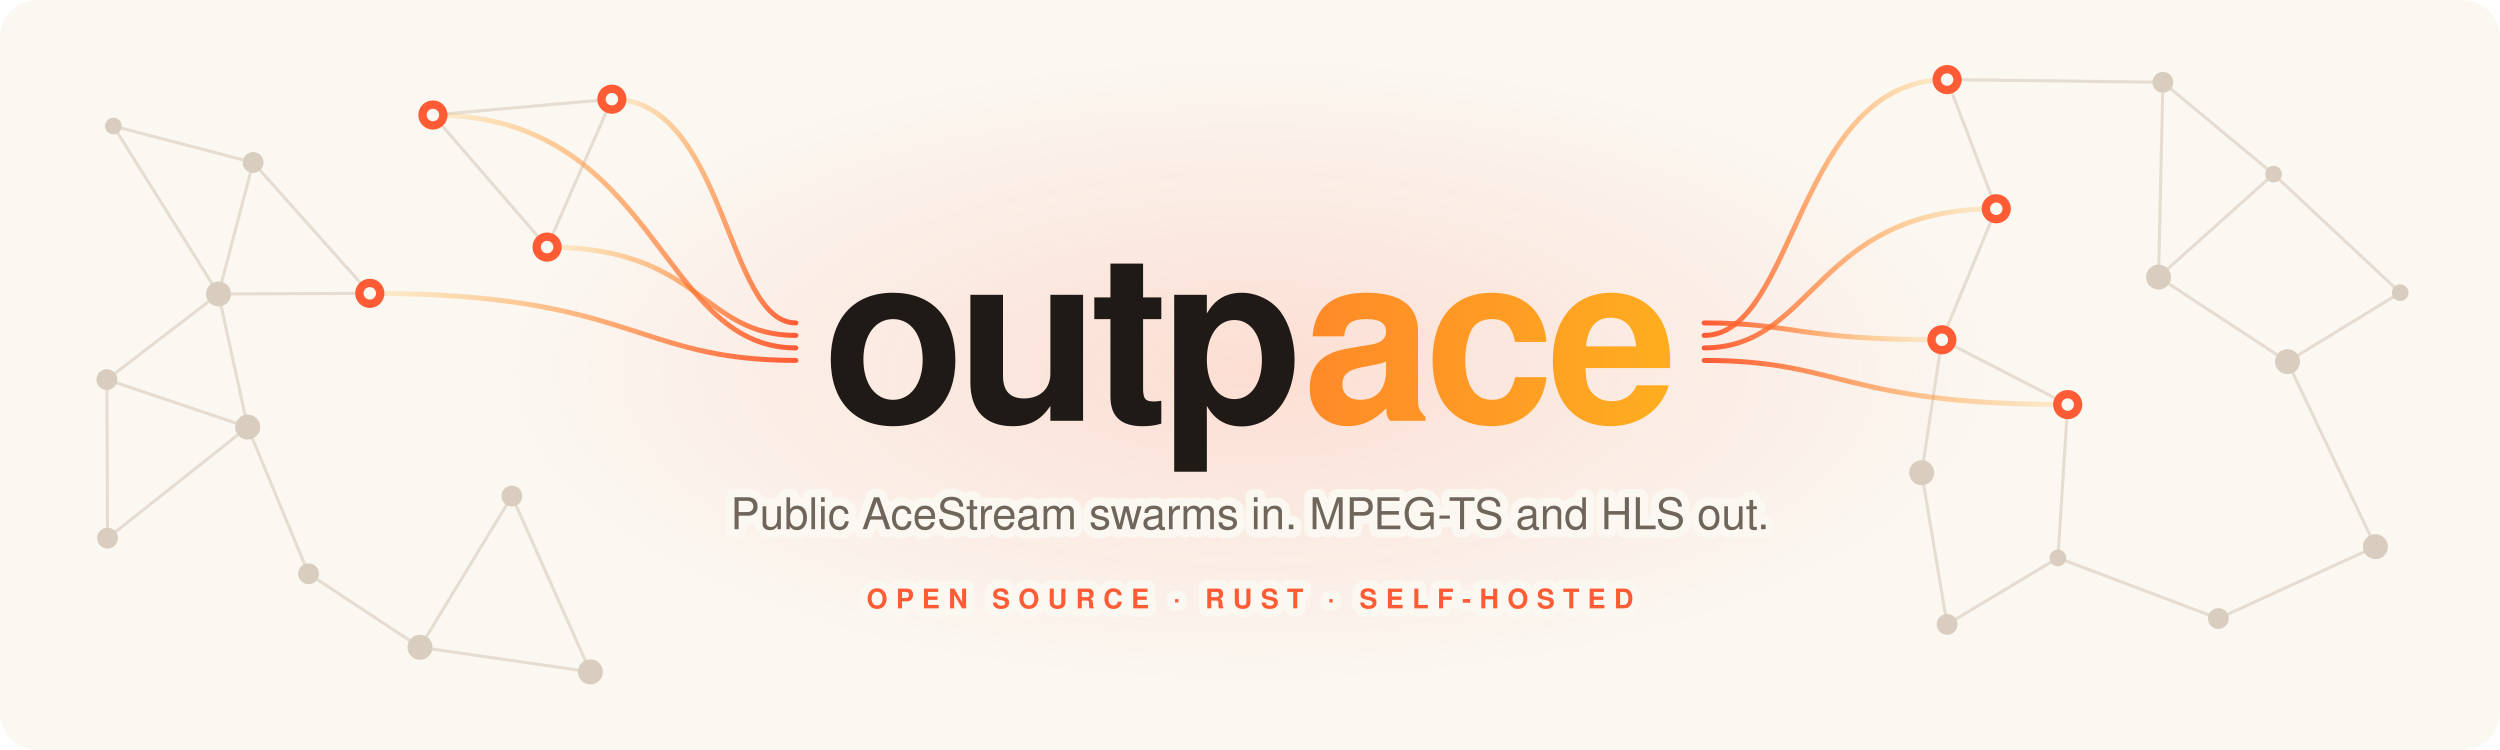
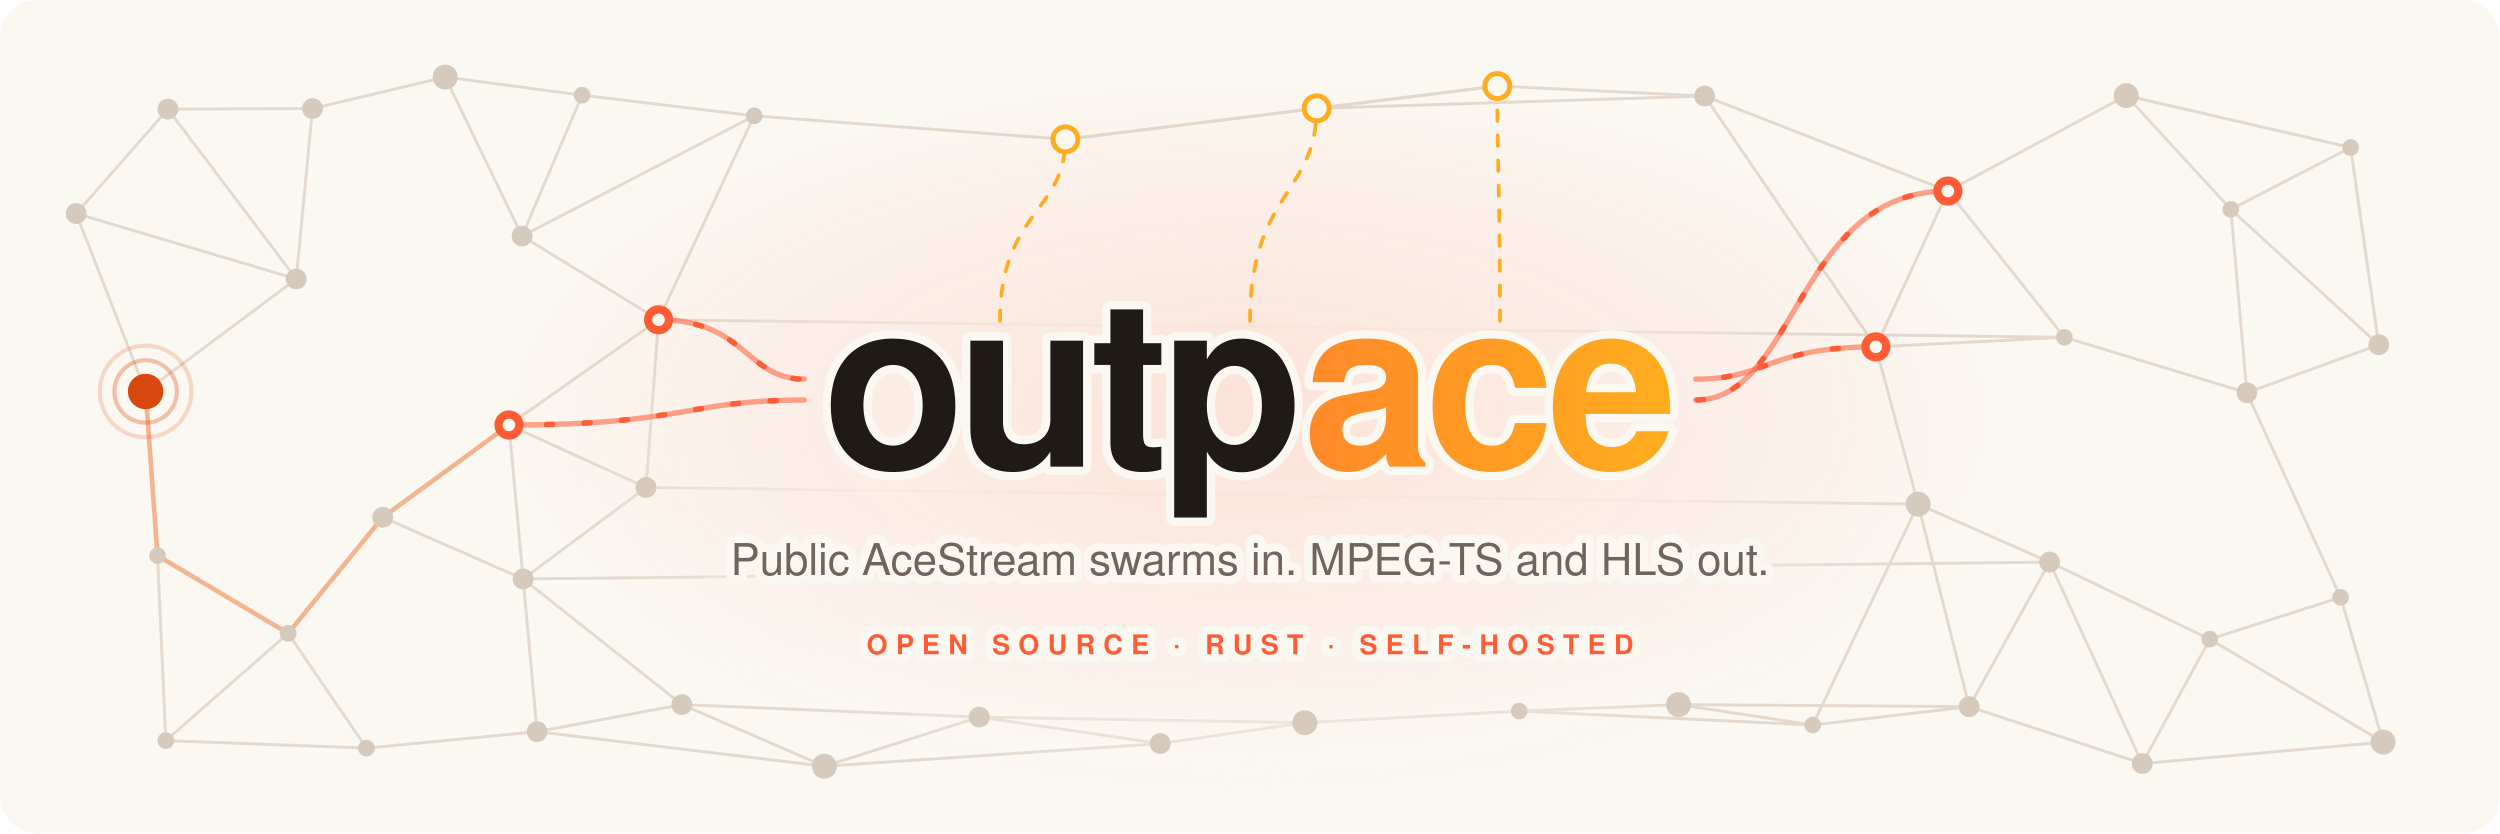
- <svg xmlns="http://www.w3.org/2000/svg" width="1200" height="360" viewBox="0 0 1200 360" role="img" aria-labelledby="t d">
+ <svg xmlns="http://www.w3.org/2000/svg" width="1200" height="400" viewBox="0 0 1200 400" role="img" aria-labelledby="t d">
+   <style>.flow{stroke-dasharray:3 15;animation:flow 1.6s linear infinite}.up{stroke-dasharray:5 7;animation:up 1.8s linear infinite}@keyframes flow{to{stroke-dashoffset:-18}}@keyframes up{to{stroke-dashoffset:-12}}@media (prefers-reduced-motion: reduce){.flow,.up{animation:none}}</style>
  <defs>
-     <linearGradient id="flowL" x1="0" y1="0" x2="1" y2="0">
-       <stop stop-color="#ffad1f" stop-opacity="0.15" />
-       <stop offset="1" stop-color="#ff5b35" />
-     </linearGradient>
-     <linearGradient id="flowR" x1="1" y1="0" x2="0" y2="0">
-       <stop stop-color="#ffad1f" stop-opacity="0.15" />
-       <stop offset="1" stop-color="#ff5b35" />
-     </linearGradient>
    <linearGradient id="word" x1="0" y1="0" x2="1" y2="0">
      <stop stop-color="#ff5b35" />
      <stop offset="1" stop-color="#ffad1f" />
    </linearGradient>
    <radialGradient id="glow" cx="0.5" cy="0.5" r="0.5">
-       <stop stop-color="#ff5b35" stop-opacity="0.16" />
+       <stop stop-color="#ff5b35" stop-opacity="0.14" />
      <stop offset="1" stop-color="#ff5b35" stop-opacity="0" />
    </radialGradient>
+     <radialGradient id="plate" cx="0.5" cy="0.5" r="0.5">
+       <stop offset="0.55" stop-color="#fbf7f1" stop-opacity="0.88" />
+       <stop offset="1" stop-color="#fbf7f1" stop-opacity="0" />
+     </radialGradient>
  </defs>
-   <rect width="1200" height="360" rx="18" fill="#fbf7f1" />
-   <ellipse cx="600" cy="178" rx="360" ry="150" fill="url(#glow)" />
-   <line x1="121.5" y1="78.0" x2="177.5" y2="140.8" stroke="#e6ddd2" stroke-width="1.5" />
-   <line x1="121.5" y1="78.0" x2="54.4" y2="60.5" stroke="#e6ddd2" stroke-width="1.5" />
-   <line x1="121.5" y1="78.0" x2="104.9" y2="141.1" stroke="#e6ddd2" stroke-width="1.5" />
-   <line x1="207.8" y1="55.2" x2="293.7" y2="47.6" stroke="#e6ddd2" stroke-width="1.5" />
-   <line x1="207.8" y1="55.2" x2="262.6" y2="118.6" stroke="#e6ddd2" stroke-width="1.5" />
-   <line x1="177.5" y1="140.8" x2="104.9" y2="141.1" stroke="#e6ddd2" stroke-width="1.5" />
-   <line x1="51.3" y1="182.2" x2="118.9" y2="205.0" stroke="#e6ddd2" stroke-width="1.5" />
-   <line x1="51.3" y1="182.2" x2="51.6" y2="258.3" stroke="#e6ddd2" stroke-width="1.5" />
-   <line x1="51.3" y1="182.2" x2="104.9" y2="141.1" stroke="#e6ddd2" stroke-width="1.5" />
-   <line x1="54.4" y1="60.5" x2="104.9" y2="141.1" stroke="#e6ddd2" stroke-width="1.5" />
-   <line x1="148.1" y1="275.4" x2="201.6" y2="310.7" stroke="#e6ddd2" stroke-width="1.5" />
-   <line x1="148.1" y1="275.4" x2="118.9" y2="205.0" stroke="#e6ddd2" stroke-width="1.5" />
-   <line x1="201.6" y1="310.7" x2="245.7" y2="238.1" stroke="#e6ddd2" stroke-width="1.5" />
-   <line x1="201.6" y1="310.7" x2="283.4" y2="322.5" stroke="#e6ddd2" stroke-width="1.5" />
-   <line x1="293.7" y1="47.6" x2="262.6" y2="118.6" stroke="#e6ddd2" stroke-width="1.5" />
-   <line x1="118.9" y1="205.0" x2="51.6" y2="258.3" stroke="#e6ddd2" stroke-width="1.5" />
-   <line x1="118.9" y1="205.0" x2="104.9" y2="141.1" stroke="#e6ddd2" stroke-width="1.5" />
-   <line x1="245.7" y1="238.1" x2="283.4" y2="322.5" stroke="#e6ddd2" stroke-width="1.5" />
-   <line x1="1152.1" y1="140.5" x2="1098.0" y2="173.6" stroke="#e6ddd2" stroke-width="1.5" />
-   <line x1="1152.1" y1="140.5" x2="1091.3" y2="83.6" stroke="#e6ddd2" stroke-width="1.5" />
-   <line x1="958.2" y1="100.2" x2="934.6" y2="38.2" stroke="#e6ddd2" stroke-width="1.5" />
-   <line x1="958.2" y1="100.2" x2="932.1" y2="163.1" stroke="#e6ddd2" stroke-width="1.5" />
-   <line x1="1064.8" y1="296.9" x2="1140.2" y2="262.4" stroke="#e6ddd2" stroke-width="1.5" />
-   <line x1="1064.8" y1="296.9" x2="987.8" y2="267.8" stroke="#e6ddd2" stroke-width="1.5" />
-   <line x1="922.4" y1="226.9" x2="934.6" y2="299.7" stroke="#e6ddd2" stroke-width="1.5" />
-   <line x1="922.4" y1="226.9" x2="932.1" y2="163.1" stroke="#e6ddd2" stroke-width="1.5" />
-   <line x1="1140.2" y1="262.4" x2="1098.0" y2="173.6" stroke="#e6ddd2" stroke-width="1.5" />
-   <line x1="1098.0" y1="173.6" x2="1036.1" y2="133.0" stroke="#e6ddd2" stroke-width="1.5" />
-   <line x1="987.8" y1="267.8" x2="992.5" y2="194.2" stroke="#e6ddd2" stroke-width="1.5" />
-   <line x1="987.8" y1="267.8" x2="934.6" y2="299.7" stroke="#e6ddd2" stroke-width="1.5" />
-   <line x1="1091.3" y1="83.6" x2="1038.2" y2="39.5" stroke="#e6ddd2" stroke-width="1.5" />
-   <line x1="1091.3" y1="83.6" x2="1036.1" y2="133.0" stroke="#e6ddd2" stroke-width="1.5" />
-   <line x1="992.5" y1="194.2" x2="932.1" y2="163.1" stroke="#e6ddd2" stroke-width="1.5" />
-   <line x1="934.6" y1="38.2" x2="1038.2" y2="39.5" stroke="#e6ddd2" stroke-width="1.5" />
-   <line x1="1038.2" y1="39.5" x2="1036.1" y2="133.0" stroke="#e6ddd2" stroke-width="1.5" />
-   <path d="M293.7 47.6 C348.4 47.6 348.4 155.0 382 155.0" fill="none" stroke="url(#flowL)" stroke-width="2.4" stroke-linecap="round" />
-   <path d="M262.6 118.6 C336.6 118.6 336.6 161.0 382 161.0" fill="none" stroke="url(#flowL)" stroke-width="2.4" stroke-linecap="round" />
-   <path d="M207.8 55.2 C315.8 55.2 315.8 167.0 382 167.0" fill="none" stroke="url(#flowL)" stroke-width="2.4" stroke-linecap="round" />
-   <path d="M177.5 140.8 C304.3 140.8 304.3 173.0 382 173.0" fill="none" stroke="url(#flowL)" stroke-width="2.4" stroke-linecap="round" />
-   <path d="M932.1 163.1 C861.4 163.1 861.4 155.0 818 155.0" fill="none" stroke="url(#flowR)" stroke-width="2.4" stroke-linecap="round" />
-   <path d="M934.6 38.2 C862.3 38.2 862.3 161.0 818 161.0" fill="none" stroke="url(#flowR)" stroke-width="2.4" stroke-linecap="round" />
-   <path d="M958.2 100.2 C871.3 100.2 871.3 167.0 818 167.0" fill="none" stroke="url(#flowR)" stroke-width="2.4" stroke-linecap="round" />
-   <path d="M992.5 194.2 C884.3 194.2 884.3 173.0 818 173.0" fill="none" stroke="url(#flowR)" stroke-width="2.4" stroke-linecap="round" />
-   <circle cx="121.5" cy="78.0" r="5" fill="#d8cdbf" />
-   <circle cx="207.8" cy="55.2" r="7" fill="#ff5b35" />
-   <circle cx="207.8" cy="55.2" r="3" fill="#fbf7f1" />
-   <circle cx="177.5" cy="140.8" r="7" fill="#ff5b35" />
-   <circle cx="177.5" cy="140.8" r="3" fill="#fbf7f1" />
-   <circle cx="51.3" cy="182.2" r="5" fill="#d8cdbf" />
-   <circle cx="54.4" cy="60.5" r="4" fill="#d8cdbf" />
-   <circle cx="148.1" cy="275.4" r="5" fill="#d8cdbf" />
-   <circle cx="201.6" cy="310.7" r="6" fill="#d8cdbf" />
-   <circle cx="293.7" cy="47.6" r="7" fill="#ff5b35" />
-   <circle cx="293.7" cy="47.6" r="3" fill="#fbf7f1" />
-   <circle cx="262.6" cy="118.6" r="7" fill="#ff5b35" />
-   <circle cx="262.6" cy="118.6" r="3" fill="#fbf7f1" />
-   <circle cx="118.9" cy="205.0" r="6" fill="#d8cdbf" />
-   <circle cx="245.7" cy="238.1" r="5" fill="#d8cdbf" />
-   <circle cx="51.6" cy="258.3" r="5" fill="#d8cdbf" />
-   <circle cx="104.9" cy="141.1" r="6" fill="#d8cdbf" />
-   <circle cx="283.4" cy="322.5" r="6" fill="#d8cdbf" />
-   <circle cx="1152.1" cy="140.5" r="4" fill="#d8cdbf" />
-   <circle cx="958.2" cy="100.2" r="7" fill="#ff5b35" />
-   <circle cx="958.2" cy="100.2" r="3" fill="#fbf7f1" />
-   <circle cx="1064.8" cy="296.9" r="5" fill="#d8cdbf" />
-   <circle cx="922.4" cy="226.9" r="6" fill="#d8cdbf" />
-   <circle cx="1140.2" cy="262.4" r="6" fill="#d8cdbf" />
-   <circle cx="1098.0" cy="173.6" r="6" fill="#d8cdbf" />
-   <circle cx="987.8" cy="267.8" r="4" fill="#d8cdbf" />
-   <circle cx="1091.3" cy="83.6" r="4" fill="#d8cdbf" />
-   <circle cx="992.5" cy="194.2" r="7" fill="#ff5b35" />
-   <circle cx="992.5" cy="194.2" r="3" fill="#fbf7f1" />
-   <circle cx="934.6" cy="38.2" r="7" fill="#ff5b35" />
-   <circle cx="934.6" cy="38.2" r="3" fill="#fbf7f1" />
-   <circle cx="934.6" cy="299.7" r="5" fill="#d8cdbf" />
-   <circle cx="1038.2" cy="39.5" r="5" fill="#d8cdbf" />
-   <circle cx="932.1" cy="163.1" r="7" fill="#ff5b35" />
-   <circle cx="932.1" cy="163.1" r="3" fill="#fbf7f1" />
-   <circle cx="1036.1" cy="133.0" r="6" fill="#d8cdbf" />
+   <rect width="1200" height="400" rx="18" fill="#fbf7f1" />
+   <line x1="1078.5" y1="188.5" x2="990.9" y2="161.9" stroke="#e3d9cd" stroke-width="1.4" />
+   <line x1="1078.5" y1="188.5" x2="1141.8" y2="165.5" stroke="#e3d9cd" stroke-width="1.4" />
+   <line x1="1078.5" y1="188.5" x2="1123.5" y2="286.7" stroke="#e3d9cd" stroke-width="1.4" />
+   <line x1="1078.5" y1="188.5" x2="1070.8" y2="100.5" stroke="#e3d9cd" stroke-width="1.4" />
+   <line x1="244.3" y1="204.0" x2="251.1" y2="277.9" stroke="#e3d9cd" stroke-width="1.4" />
+   <line x1="244.3" y1="204.0" x2="183.7" y2="248.3" stroke="#f3b58f" stroke-width="2.2" />
+   <line x1="244.3" y1="204.0" x2="310.1" y2="234.0" stroke="#e3d9cd" stroke-width="1.4" />
+   <line x1="244.3" y1="204.0" x2="316.1" y2="153.5" stroke="#e3d9cd" stroke-width="1.4" />
+   <line x1="142.2" y1="133.9" x2="69.9" y2="187.9" stroke="#e3d9cd" stroke-width="1.4" />
+   <line x1="142.2" y1="133.9" x2="36.6" y2="102.5" stroke="#e3d9cd" stroke-width="1.4" />
+   <line x1="142.2" y1="133.9" x2="150.0" y2="52.1" stroke="#e3d9cd" stroke-width="1.4" />
+   <line x1="142.2" y1="133.9" x2="80.6" y2="52.4" stroke="#e3d9cd" stroke-width="1.4" />
+   <line x1="138.3" y1="304.0" x2="183.7" y2="248.3" stroke="#f3b58f" stroke-width="2.2" />
+   <line x1="138.3" y1="304.0" x2="79.6" y2="355.5" stroke="#e3d9cd" stroke-width="1.4" />
+   <line x1="138.3" y1="304.0" x2="175.9" y2="359.1" stroke="#e3d9cd" stroke-width="1.4" />
+   <line x1="138.3" y1="304.0" x2="75.6" y2="266.7" stroke="#f3b58f" stroke-width="2.2" />
+   <line x1="818.2" y1="46.1" x2="632.0" y2="52.0" stroke="#e3d9cd" stroke-width="1.4" />
+   <line x1="818.2" y1="46.1" x2="900.4" y2="166.5" stroke="#e3d9cd" stroke-width="1.4" />
+   <line x1="818.2" y1="46.1" x2="935.0" y2="91.7" stroke="#e3d9cd" stroke-width="1.4" />
+   <line x1="818.2" y1="46.1" x2="718.7" y2="41.3" stroke="#e3d9cd" stroke-width="1.4" />
+   <line x1="1143.9" y1="356.2" x2="1123.5" y2="286.7" stroke="#e3d9cd" stroke-width="1.4" />
+   <line x1="1143.9" y1="356.2" x2="1060.7" y2="306.8" stroke="#e3d9cd" stroke-width="1.4" />
+   <line x1="1143.9" y1="356.2" x2="1028.3" y2="366.5" stroke="#e3d9cd" stroke-width="1.4" />
+   <line x1="213.7" y1="37.0" x2="250.6" y2="113.3" stroke="#e3d9cd" stroke-width="1.4" />
+   <line x1="213.7" y1="37.0" x2="150.0" y2="52.1" stroke="#e3d9cd" stroke-width="1.4" />
+   <line x1="213.7" y1="37.0" x2="279.4" y2="45.7" stroke="#e3d9cd" stroke-width="1.4" />
+   <line x1="632.0" y1="52.0" x2="511.4" y2="66.9" stroke="#e3d9cd" stroke-width="1.4" />
+   <line x1="632.0" y1="52.0" x2="718.7" y2="41.3" stroke="#e3d9cd" stroke-width="1.4" />
+   <line x1="250.6" y1="113.3" x2="362.0" y2="55.6" stroke="#e3d9cd" stroke-width="1.4" />
+   <line x1="250.6" y1="113.3" x2="316.1" y2="153.5" stroke="#e3d9cd" stroke-width="1.4" />
+   <line x1="250.6" y1="113.3" x2="279.4" y2="45.7" stroke="#e3d9cd" stroke-width="1.4" />
+   <line x1="69.9" y1="187.9" x2="36.6" y2="102.5" stroke="#e3d9cd" stroke-width="1.4" />
+   <line x1="69.9" y1="187.9" x2="75.6" y2="266.7" stroke="#f3b58f" stroke-width="2.2" />
+   <line x1="983.8" y1="269.8" x2="251.1" y2="277.9" stroke="#e3d9cd" stroke-width="1.4" />
+   <line x1="983.8" y1="269.8" x2="1060.7" y2="306.8" stroke="#e3d9cd" stroke-width="1.4" />
+   <line x1="983.8" y1="269.8" x2="945.2" y2="339.2" stroke="#e3d9cd" stroke-width="1.4" />
+   <line x1="983.8" y1="269.8" x2="920.7" y2="242.0" stroke="#e3d9cd" stroke-width="1.4" />
+   <line x1="983.8" y1="269.8" x2="1028.3" y2="366.5" stroke="#e3d9cd" stroke-width="1.4" />
+   <line x1="362.0" y1="55.6" x2="511.4" y2="66.9" stroke="#e3d9cd" stroke-width="1.4" />
+   <line x1="362.0" y1="55.6" x2="316.1" y2="153.5" stroke="#e3d9cd" stroke-width="1.4" />
+   <line x1="362.0" y1="55.6" x2="279.4" y2="45.7" stroke="#e3d9cd" stroke-width="1.4" />
+   <line x1="900.4" y1="166.5" x2="990.9" y2="161.9" stroke="#e3d9cd" stroke-width="1.4" />
+   <line x1="900.4" y1="166.5" x2="935.0" y2="91.7" stroke="#e3d9cd" stroke-width="1.4" />
+   <line x1="900.4" y1="166.5" x2="920.7" y2="242.0" stroke="#e3d9cd" stroke-width="1.4" />
+   <line x1="990.9" y1="161.9" x2="935.0" y2="91.7" stroke="#e3d9cd" stroke-width="1.4" />
+   <line x1="990.9" y1="161.9" x2="316.1" y2="153.5" stroke="#e3d9cd" stroke-width="1.4" />
+   <line x1="36.6" y1="102.5" x2="80.6" y2="52.4" stroke="#e3d9cd" stroke-width="1.4" />
+   <line x1="1141.8" y1="165.5" x2="1070.8" y2="100.5" stroke="#e3d9cd" stroke-width="1.4" />
+   <line x1="1141.8" y1="165.5" x2="1128.3" y2="70.8" stroke="#e3d9cd" stroke-width="1.4" />
+   <line x1="1123.5" y1="286.7" x2="1060.7" y2="306.8" stroke="#e3d9cd" stroke-width="1.4" />
+   <line x1="150.0" y1="52.1" x2="80.6" y2="52.4" stroke="#e3d9cd" stroke-width="1.4" />
+   <line x1="935.0" y1="91.7" x2="1020.6" y2="45.9" stroke="#e3d9cd" stroke-width="1.4" />
+   <line x1="251.1" y1="277.9" x2="183.7" y2="248.3" stroke="#e3d9cd" stroke-width="1.4" />
+   <line x1="251.1" y1="277.9" x2="310.1" y2="234.0" stroke="#e3d9cd" stroke-width="1.4" />
+   <line x1="251.1" y1="277.9" x2="257.8" y2="351.2" stroke="#e3d9cd" stroke-width="1.4" />
+   <line x1="251.1" y1="277.9" x2="327.3" y2="338.2" stroke="#e3d9cd" stroke-width="1.4" />
+   <line x1="310.1" y1="234.0" x2="920.7" y2="242.0" stroke="#e3d9cd" stroke-width="1.4" />
+   <line x1="310.1" y1="234.0" x2="316.1" y2="153.5" stroke="#e3d9cd" stroke-width="1.4" />
+   <line x1="1060.7" y1="306.8" x2="1028.3" y2="366.5" stroke="#e3d9cd" stroke-width="1.4" />
+   <line x1="870.1" y1="348.0" x2="729.2" y2="341.3" stroke="#e3d9cd" stroke-width="1.4" />
+   <line x1="870.1" y1="348.0" x2="945.2" y2="339.2" stroke="#e3d9cd" stroke-width="1.4" />
+   <line x1="870.1" y1="348.0" x2="805.7" y2="338.2" stroke="#e3d9cd" stroke-width="1.4" />
+   <line x1="870.1" y1="348.0" x2="920.7" y2="242.0" stroke="#e3d9cd" stroke-width="1.4" />
+   <line x1="257.8" y1="351.2" x2="395.7" y2="367.8" stroke="#e3d9cd" stroke-width="1.4" />
+   <line x1="257.8" y1="351.2" x2="327.3" y2="338.2" stroke="#e3d9cd" stroke-width="1.4" />
+   <line x1="257.8" y1="351.2" x2="175.9" y2="359.1" stroke="#e3d9cd" stroke-width="1.4" />
+   <line x1="511.4" y1="66.9" x2="718.7" y2="41.3" stroke="#e3d9cd" stroke-width="1.4" />
+   <line x1="79.6" y1="355.5" x2="175.9" y2="359.1" stroke="#e3d9cd" stroke-width="1.4" />
+   <line x1="79.6" y1="355.5" x2="75.6" y2="266.7" stroke="#e3d9cd" stroke-width="1.4" />
+   <line x1="1070.8" y1="100.5" x2="1020.6" y2="45.9" stroke="#e3d9cd" stroke-width="1.4" />
+   <line x1="1070.8" y1="100.5" x2="1128.3" y2="70.8" stroke="#e3d9cd" stroke-width="1.4" />
+   <line x1="395.7" y1="367.8" x2="327.3" y2="338.2" stroke="#e3d9cd" stroke-width="1.4" />
+   <line x1="395.7" y1="367.8" x2="556.9" y2="356.9" stroke="#e3d9cd" stroke-width="1.4" />
+   <line x1="395.7" y1="367.8" x2="470.0" y2="344.2" stroke="#e3d9cd" stroke-width="1.4" />
+   <line x1="729.2" y1="341.3" x2="805.7" y2="338.2" stroke="#e3d9cd" stroke-width="1.4" />
+   <line x1="729.2" y1="341.3" x2="626.3" y2="346.9" stroke="#e3d9cd" stroke-width="1.4" />
+   <line x1="945.2" y1="339.2" x2="805.7" y2="338.2" stroke="#e3d9cd" stroke-width="1.4" />
+   <line x1="945.2" y1="339.2" x2="920.7" y2="242.0" stroke="#e3d9cd" stroke-width="1.4" />
+   <line x1="945.2" y1="339.2" x2="1028.3" y2="366.5" stroke="#e3d9cd" stroke-width="1.4" />
+   <line x1="1020.6" y1="45.9" x2="1128.3" y2="70.8" stroke="#e3d9cd" stroke-width="1.4" />
+   <line x1="327.3" y1="338.2" x2="470.0" y2="344.2" stroke="#e3d9cd" stroke-width="1.4" />
+   <line x1="626.3" y1="346.9" x2="556.9" y2="356.9" stroke="#e3d9cd" stroke-width="1.4" />
+   <line x1="626.3" y1="346.9" x2="470.0" y2="344.2" stroke="#e3d9cd" stroke-width="1.4" />
+   <line x1="556.9" y1="356.9" x2="470.0" y2="344.2" stroke="#e3d9cd" stroke-width="1.4" />
+   <ellipse cx="600" cy="230" rx="330" ry="150" fill="url(#plate)" />
+   <ellipse cx="600" cy="200" rx="360" ry="160" fill="url(#glow)" />
+   <path d="M316.1 153.5 C358.0 153.5 358.0 182.0 386.0 182.0" fill="none" stroke="#ff5b35" stroke-opacity="0.55" stroke-width="2.6" stroke-linecap="round" />
+   <path class="flow" d="M316.1 153.5 C358.0 153.5 358.0 182.0 386.0 182.0" fill="none" stroke="#ff5b35" stroke-width="2.6" stroke-linecap="round" />
+   <path d="M244.3 204.0 C329.3 204.0 329.3 192.0 386.0 192.0" fill="none" stroke="#ff5b35" stroke-opacity="0.55" stroke-width="2.6" stroke-linecap="round" />
+   <path class="flow" d="M244.3 204.0 C329.3 204.0 329.3 192.0 386.0 192.0" fill="none" stroke="#ff5b35" stroke-width="2.6" stroke-linecap="round" />
+   <path d="M900.4 166.5 C848.6 166.5 848.6 182.0 814.0 182.0" fill="none" stroke="#ff5b35" stroke-opacity="0.55" stroke-width="2.6" stroke-linecap="round" />
+   <path class="flow" d="M900.4 166.5 C848.6 166.5 848.6 182.0 814.0 182.0" fill="none" stroke="#ff5b35" stroke-width="2.6" stroke-linecap="round" />
+   <path d="M935.0 91.7 C862.4 91.7 862.4 192.0 814.0 192.0" fill="none" stroke="#ff5b35" stroke-opacity="0.55" stroke-width="2.6" stroke-linecap="round" />
+   <path class="flow" d="M935.0 91.7 C862.4 91.7 862.4 192.0 814.0 192.0" fill="none" stroke="#ff5b35" stroke-width="2.6" stroke-linecap="round" />
+   <path class="up" d="M480.0 154.0 C480.0 101.7 511.4 101.7 511.4 66.9" fill="none" stroke="#ffad1f" stroke-width="1.8" stroke-linecap="round" />
+   <path class="up" d="M600.0 154.0 C600.0 92.8 632.0 92.8 632.0 52.0" fill="none" stroke="#ffad1f" stroke-width="1.8" stroke-linecap="round" />
+   <path class="up" d="M720.0 154.0 C720.0 86.4 718.7 86.4 718.7 41.3" fill="none" stroke="#ffad1f" stroke-width="1.8" stroke-linecap="round" />
+   <circle cx="1078.5" cy="188.5" r="5" fill="#d6cabc" />
+   <circle cx="244.3" cy="204.0" r="7" fill="#ff5b35" />
+   <circle cx="244.3" cy="204.0" r="3" fill="#fbf7f1" />
+   <circle cx="142.2" cy="133.9" r="5" fill="#d6cabc" />
+   <circle cx="138.3" cy="304.0" r="4" fill="#d6cabc" />
+   <circle cx="818.2" cy="46.1" r="5" fill="#d6cabc" />
+   <circle cx="1143.9" cy="356.2" r="6" fill="#d6cabc" />
+   <circle cx="213.7" cy="37.0" r="6" fill="#d6cabc" />
+   <circle cx="632.0" cy="52.0" r="6" fill="#fbf7f1" stroke="#ffad1f" stroke-width="2.4" />
+   <circle cx="250.6" cy="113.3" r="5" fill="#d6cabc" />
+   <circle cx="69.9" cy="187.9" r="22" fill="none" stroke="#d9480f" stroke-opacity="0.18" stroke-width="2" />
+   <circle cx="69.9" cy="187.9" r="15" fill="none" stroke="#d9480f" stroke-opacity="0.32" stroke-width="2" />
+   <circle cx="69.9" cy="187.9" r="8.5" fill="#d9480f" />
+   <circle cx="983.8" cy="269.8" r="5" fill="#d6cabc" />
+   <circle cx="362.0" cy="55.6" r="4" fill="#d6cabc" />
+   <circle cx="900.4" cy="166.5" r="7" fill="#ff5b35" />
+   <circle cx="900.4" cy="166.5" r="3" fill="#fbf7f1" />
+   <circle cx="990.9" cy="161.9" r="4" fill="#d6cabc" />
+   <circle cx="36.6" cy="102.5" r="5" fill="#d6cabc" />
+   <circle cx="1141.8" cy="165.5" r="5" fill="#d6cabc" />
+   <circle cx="1123.5" cy="286.7" r="4" fill="#d6cabc" />
+   <circle cx="150.0" cy="52.1" r="5" fill="#d6cabc" />
+   <circle cx="935.0" cy="91.7" r="7" fill="#ff5b35" />
+   <circle cx="935.0" cy="91.7" r="3" fill="#fbf7f1" />
+   <circle cx="251.1" cy="277.9" r="5" fill="#d6cabc" />
+   <circle cx="183.7" cy="248.3" r="5" fill="#d6cabc" />
+   <circle cx="310.1" cy="234.0" r="5" fill="#d6cabc" />
+   <circle cx="1060.7" cy="306.8" r="4" fill="#d6cabc" />
+   <circle cx="870.1" cy="348.0" r="4" fill="#d6cabc" />
+   <circle cx="257.8" cy="351.2" r="5" fill="#d6cabc" />
+   <circle cx="511.4" cy="66.9" r="6" fill="#fbf7f1" stroke="#ffad1f" stroke-width="2.4" />
+   <circle cx="79.6" cy="355.5" r="4" fill="#d6cabc" />
+   <circle cx="1070.8" cy="100.5" r="4" fill="#d6cabc" />
+   <circle cx="395.7" cy="367.8" r="6" fill="#d6cabc" />
+   <circle cx="729.2" cy="341.3" r="4" fill="#d6cabc" />
+   <circle cx="945.2" cy="339.2" r="5" fill="#d6cabc" />
+   <circle cx="1020.6" cy="45.9" r="6" fill="#d6cabc" />
+   <circle cx="718.7" cy="41.3" r="6" fill="#fbf7f1" stroke="#ffad1f" stroke-width="2.4" />
+   <circle cx="805.7" cy="338.2" r="6" fill="#d6cabc" />
+   <circle cx="1128.3" cy="70.8" r="4" fill="#d6cabc" />
+   <circle cx="327.3" cy="338.2" r="5" fill="#d6cabc" />
+   <circle cx="626.3" cy="346.9" r="6" fill="#d6cabc" />
+   <circle cx="920.7" cy="242.0" r="6" fill="#d6cabc" />
+   <circle cx="80.6" cy="52.4" r="5" fill="#d6cabc" />
+   <circle cx="316.1" cy="153.5" r="7" fill="#ff5b35" />
+   <circle cx="316.1" cy="153.5" r="3" fill="#fbf7f1" />
+   <circle cx="556.9" cy="356.9" r="5" fill="#d6cabc" />
+   <circle cx="175.9" cy="359.1" r="4" fill="#d6cabc" />
+   <circle cx="1028.3" cy="366.5" r="5" fill="#d6cabc" />
+   <circle cx="470.0" cy="344.2" r="5" fill="#d6cabc" />
+   <circle cx="279.4" cy="45.7" r="4" fill="#d6cabc" />
+   <circle cx="75.6" cy="266.7" r="4" fill="#d6cabc" />
  <g font-family="ui-sans-serif, -apple-system, 'Segoe UI', 'Helvetica Neue', Helvetica, Arial, sans-serif" text-anchor="middle">
-     <text x="600" y="202" font-size="112" font-weight="800" letter-spacing="-4" fill="#1f1a16">outp<tspan fill="url(#word)">ace</tspan>
+     <text x="600" y="224" font-size="112" font-weight="800" letter-spacing="-4" stroke="#fbf7f1" stroke-width="8" stroke-linejoin="round" paint-order="stroke" fill="#1f1a16">outp<tspan fill="url(#word)">ace</tspan>
    </text>
-     <text x="600" y="254" font-size="21" stroke="#fbf7f1" stroke-width="8" stroke-linejoin="round" paint-order="stroke" fill="#6f655b">Public AceStream swarms in. MPEG-TS and HLS out.</text>
-     <text x="600" y="292" font-size="13" font-weight="700" letter-spacing="4" stroke="#fbf7f1" stroke-width="8" stroke-linejoin="round" paint-order="stroke" fill="#ff5b35">OPEN SOURCE  ·  RUST  ·  SELF-HOSTED</text>
+     <text x="600" y="276" font-size="21" stroke="#fbf7f1" stroke-width="8" stroke-linejoin="round" paint-order="stroke" fill="#6f655b">Public AceStream swarms in. MPEG-TS and HLS out.</text>
+     <text x="600" y="314" font-size="13" font-weight="700" letter-spacing="4" stroke="#fbf7f1" stroke-width="8" stroke-linejoin="round" paint-order="stroke" fill="#ff5b35">OPEN SOURCE  ·  RUST  ·  SELF-HOSTED</text>
  </g>
</svg>
